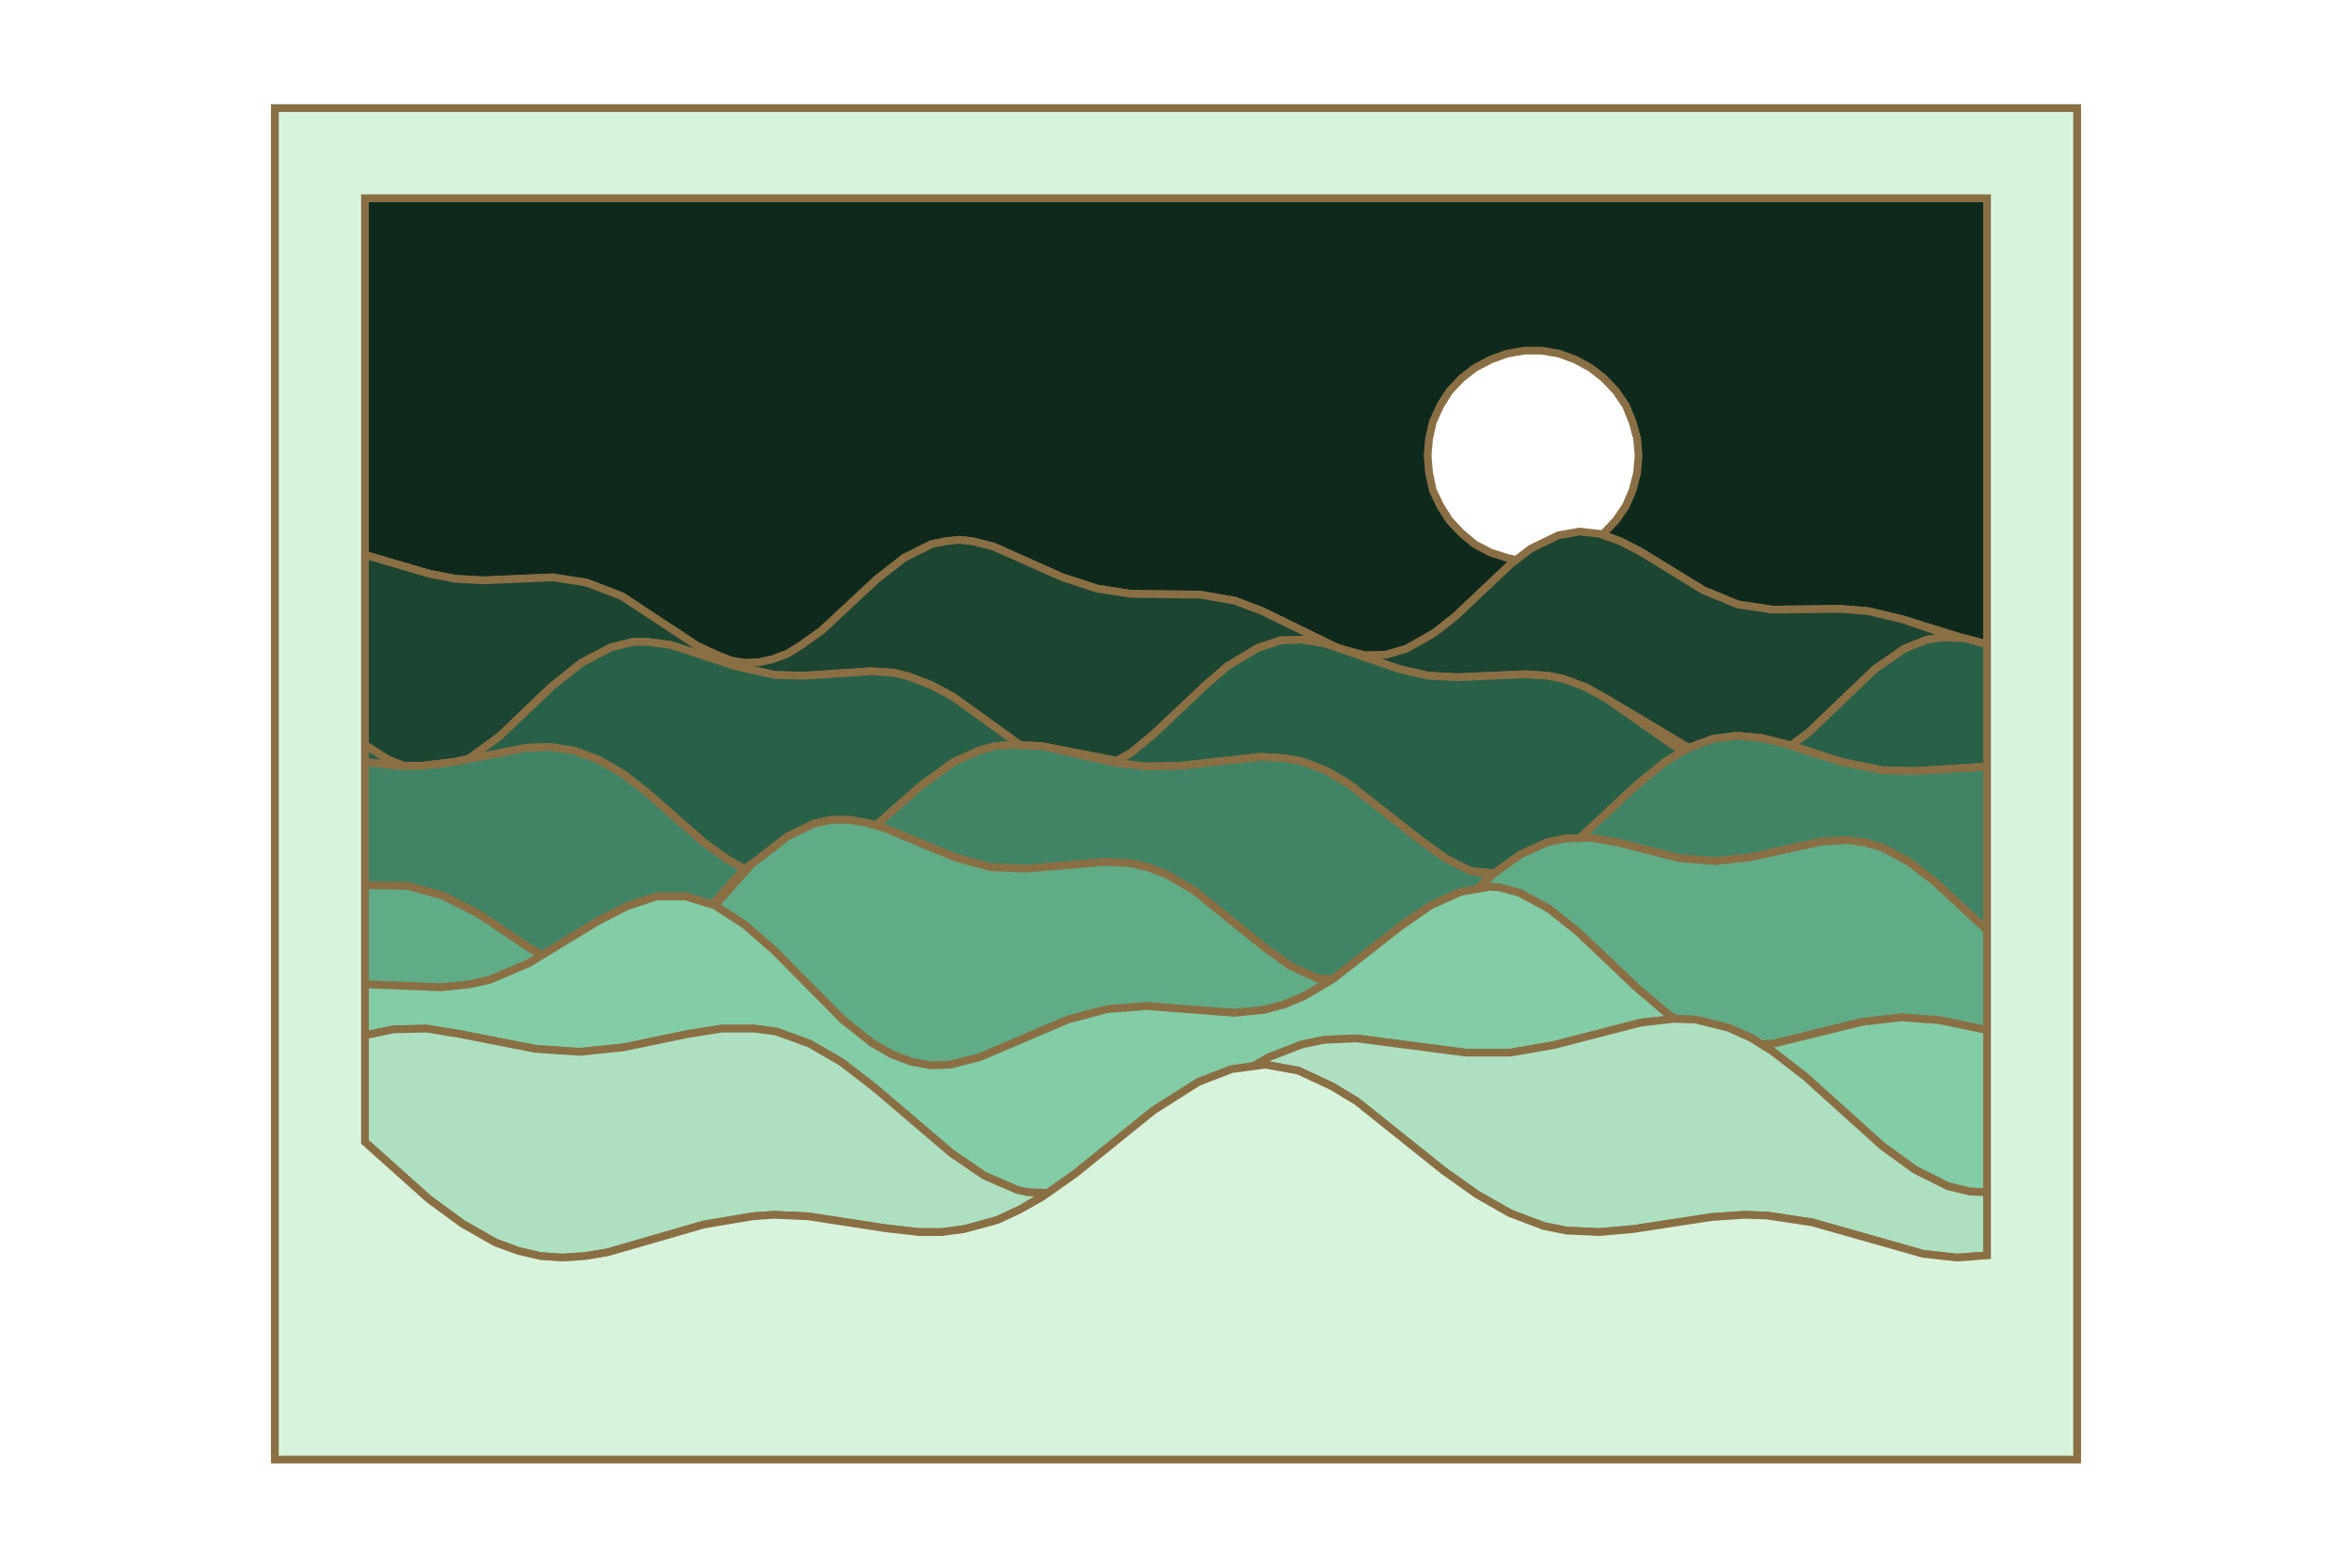
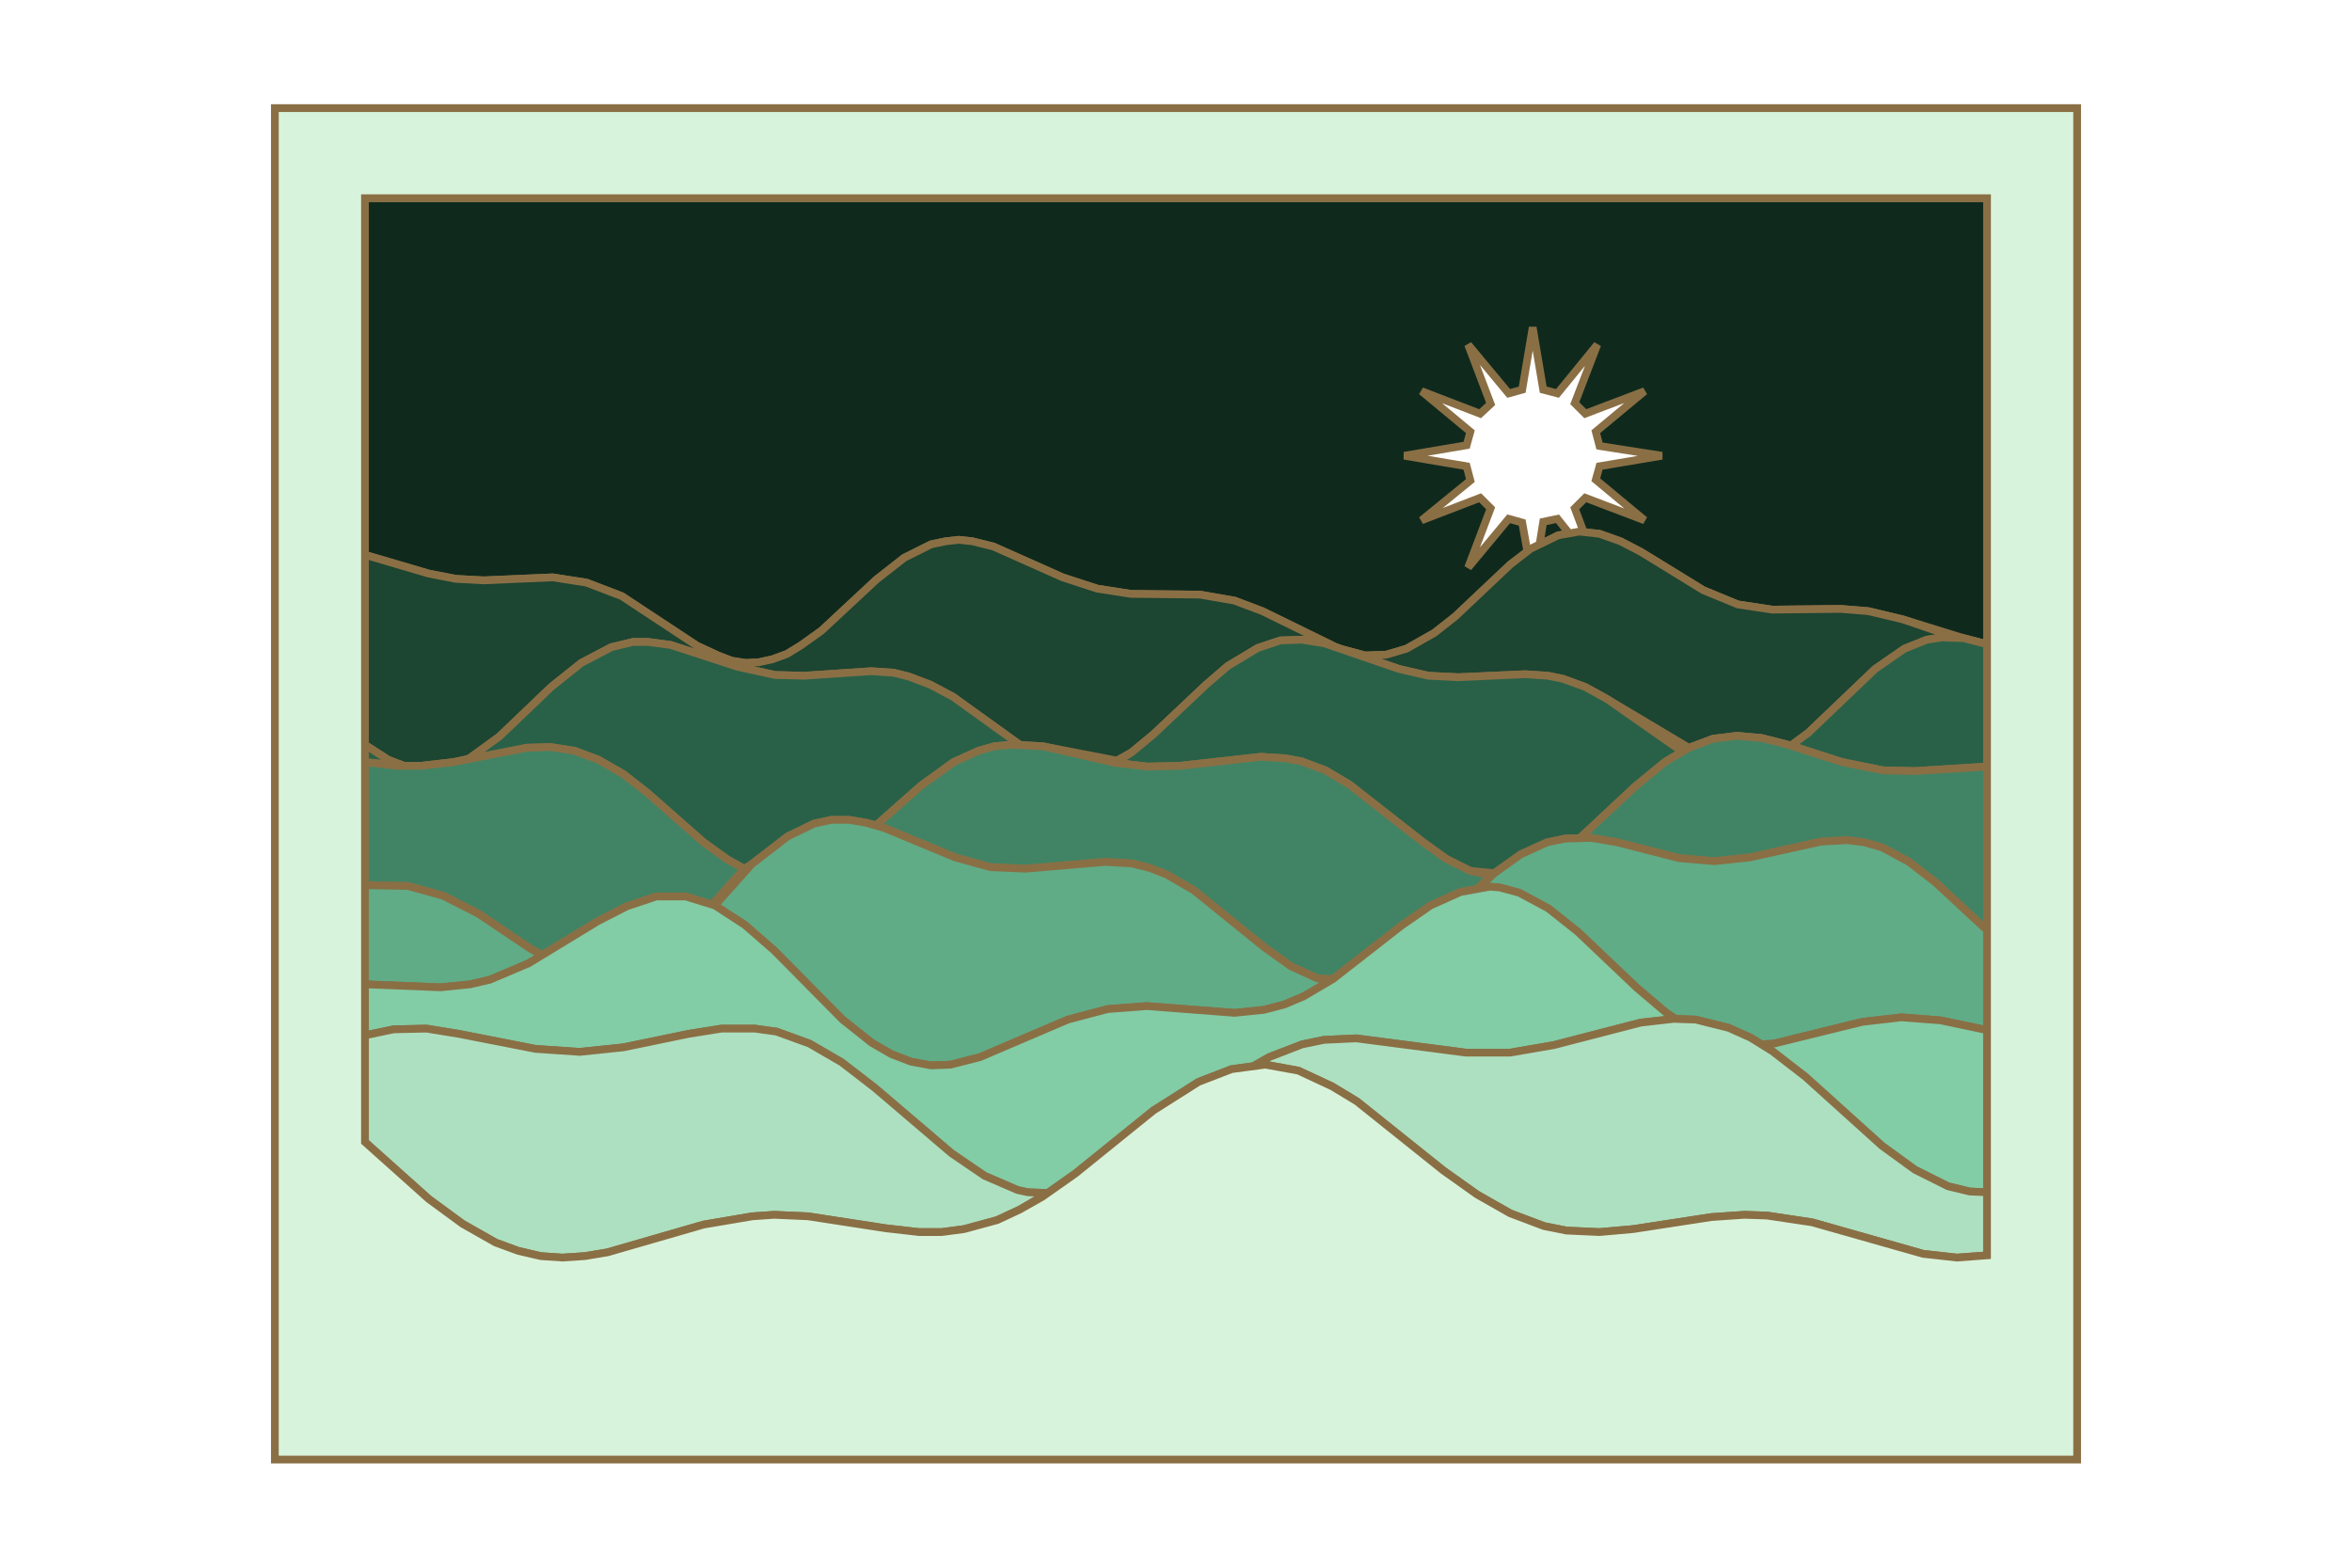
<svg xmlns="http://www.w3.org/2000/svg" width="300" height="200" viewBox="-14.4 -14.4 268.8 208.8">
-   <path d="M228,71.4 L224.9,70.6 L216.8,68.1 L212.2,67 L208.5,66.7 L199.4,66.8 L194.8,66.1 L190.2,64.2 L181.9,59.1 L179.2,57.7 L176.8,56.8 L178.6,54.9 L179.9,53 L180.8,50.9 L181.4,48.6 L181.6,46.3 L181.4,44 L180.8,41.8 L179.9,39.6 L178.6,37.7 L177,36 L175.2,34.6 L173.2,33.5 L171,32.7 L168.7,32.3 L166.4,32.3 L164.1,32.7 L161.9,33.5 L159.8,34.6 L158,36 L156.4,37.7 L155.2,39.6 L154.2,41.8 L153.7,44 L153.5,46.3 L153.7,48.6 L154.2,50.9 L155.2,53 L156.4,54.9 L158,56.6 L159.8,58.1 L161.9,59.2 L164.1,59.9 L165.4,60.2 L164.5,60.8 L157.2,67.7 L154.4,69.9 L150.7,72 L148,72.8 L145.2,72.9 L142.2,72.1 L141.1,71.7 L131.5,67 L127.8,65.6 L123.2,64.8 L114,64.7 L109.5,64 L104.9,62.5 L95.7,58.4 L92.9,57.7 L91.1,57.5 L89.3,57.7 L87.4,58.1 L83.8,59.9 L80.1,62.8 L72.8,69.6 L70,71.6 L68.2,72.7 L66.3,73.4 L64.5,73.8 L62.7,73.9 L60.8,73.6 L59,72.9 L56.2,71.6 L46.2,65 L41.5,63.2 L37,62.5 L27.8,62.9 L24.1,62.7 L20.5,62 L12,59.5 L12,12 L228,12 Z" fill="#0f2a1d" fill-rule="evenodd" stroke="#8A6F45" stroke-width="1.03" />
+   <path d="M228,71.4 L224.9,70.6 L216.8,68.1 L212.2,67 L208.5,66.7 L199.4,66.8 L194.8,66.1 L190.2,64.2 L181.9,59.1 L179.2,57.7 L176.4,56.7 L174.3,56.5 L173.1,53.3 L174.5,51.9 L182.4,54.9 L175.9,49.5 L176.4,47.7 L184.7,46.3 L176.4,45 L175.9,43.1 L182.4,37.7 L174.5,40.7 L173.1,39.3 L176.1,31.5 L170.8,38 L168.9,37.5 L167.5,29.2 L166.1,37.5 L164.3,38 L158.9,31.5 L161.9,39.4 L160.5,40.7 L152.7,37.7 L159.2,43.1 L158.7,44.9 L150.4,46.3 L158.7,47.7 L159.2,49.6 L152.7,54.9 L160.5,51.9 L161.9,53.3 L158.9,61.2 L164.3,54.7 L166.1,55.2 L166.8,59.1 L164.5,60.8 L157.2,67.7 L154.4,69.9 L150.7,72 L148,72.8 L145.2,72.9 L142.2,72.1 L141.1,71.7 L131.5,67 L127.8,65.6 L123.2,64.8 L114,64.7 L109.5,64 L104.9,62.5 L95.7,58.4 L92.9,57.7 L91.1,57.5 L89.3,57.7 L87.4,58.1 L83.8,59.9 L80.1,62.8 L72.8,69.6 L70,71.6 L68.2,72.7 L66.3,73.4 L64.5,73.8 L62.7,73.9 L60.8,73.6 L59,72.9 L56.2,71.6 L46.2,65 L41.5,63.2 L37,62.5 L27.8,62.9 L24.1,62.7 L20.5,62 L12,59.5 L12,12 L228,12 Z M172.4,56.7 L170.9,56.9 L168.4,58.2 L168.9,55.1 L170.8,54.7 Z" fill="#0f2a1d" fill-rule="evenodd" stroke="#8A6F45" stroke-width="1.03" />
  <path d="M176.4,56.7 L179.2,57.7 L181.9,59.1 L190.2,64.2 L194.8,66.1 L199.4,66.8 L208.5,66.7 L212.2,67 L216.8,68.1 L224.1,70.6 L222,70.5 L220,70.8 L217,72 L213.1,74.7 L204.2,83.2 L201.9,84.9 L198,83.9 L194.7,83.6 L191.5,84 L188.3,85.2 L177.4,78.7 L174.5,77.1 L171.5,76 L169.5,75.6 L166.5,75.4 L157.6,75.8 L153.6,75.6 L149.7,74.7 L142.2,72.1 L145.2,72.9 L148,72.8 L150.7,72 L154.4,69.9 L157.2,67.7 L164.5,60.8 L167.2,58.7 L170.9,56.9 L173.7,56.4 Z M20.5,62 L24.1,62.7 L27.8,62.9 L37,62.5 L41.5,63.2 L46.2,65 L56.2,71.6 L59,72.9 L60.8,73.6 L62.7,73.9 L64.5,73.8 L66.3,73.4 L68.2,72.7 L70,71.6 L72.8,69.6 L80.1,62.8 L83.8,59.9 L87.4,58.1 L89.3,57.7 L91.1,57.5 L92.9,57.7 L95.7,58.4 L104.9,62.5 L109.5,64 L114,64.7 L123.2,64.8 L127.8,65.6 L131.5,67 L141.1,71.7 L139.8,71.3 L136.8,70.8 L133.9,70.9 L130.9,71.9 L126.9,74.3 L124,76.8 L117,83.4 L114.1,85.8 L112.1,86.9 L102.3,85 L99.2,84.8 L90.3,78.4 L87.3,76.8 L84.4,75.7 L82.4,75.2 L79.4,75 L70.5,75.6 L66.6,75.5 L61.6,74.4 L52.7,71.5 L49.7,71.1 L47.7,71.1 L44.8,71.8 L40.8,73.9 L36.8,77.1 L29.9,83.7 L26,86.6 L23.8,87.1 L19.5,87.6 L17.2,87.6 L15.1,86.8 L12,84.8 L12,59.5 Z" fill="#1c4532" fill-rule="evenodd" stroke="#8A6F45" stroke-width="1.03" />
  <path d="M139.8,71.3 L149.7,74.7 L153.6,75.6 L157.6,75.8 L166.5,75.4 L169.5,75.6 L171.5,76 L174.5,77.1 L177.4,78.7 L187.4,85.7 L185.1,87.1 L181.2,90.3 L173.7,97.3 L171.8,97.3 L169.4,97.8 L165.9,99.4 L162.4,101.9 L159.2,101.6 L156,100 L152.8,97.7 L143.1,90.1 L139.9,88.2 L136.7,87 L134.5,86.6 L131.3,86.4 L120.5,87.6 L116.2,87.7 L111.9,87.2 L114.1,85.8 L117,83.4 L124,76.8 L126.9,74.3 L130.9,71.9 L133.9,70.9 L136.8,70.8 Z M52.7,71.5 L61.6,74.4 L66.6,75.5 L70.5,75.6 L79.4,75 L82.4,75.2 L84.4,75.7 L87.3,76.8 L90.3,78.4 L99.2,84.8 L98,84.8 L95.8,85 L93.7,85.6 L90.4,87.1 L86.1,90.2 L80.1,95.5 L78.8,95.2 L76.5,94.8 L74.1,94.8 L71.8,95.3 L68.3,97 L63.5,100.7 L62.5,101.3 L60.3,100.1 L57.1,97.8 L49.6,91.2 L46.4,88.7 L43.1,86.8 L39.9,85.6 L36.7,85.1 L33.5,85.2 L25.6,86.8 L29.9,83.7 L36.8,77.1 L40.8,73.9 L44.8,71.8 L47.7,71.1 L49.7,71.1 Z M218.4,88.3 L214.1,88.2 L208.7,87.1 L201.9,84.9 L204.2,83.2 L213.1,74.7 L217,72 L220,70.8 L222,70.5 L224.9,70.6 L228,71.4 L228,87.7 Z M15.1,86.8 L17.2,87.6 L12,87.1 L12,84.8 Z" fill="#296148" fill-rule="evenodd" stroke="#8A6F45" stroke-width="1.03" />
  <path d="M102.3,85 L111.9,87.2 L116.2,87.7 L120.5,87.6 L131.3,86.4 L134.5,86.6 L136.7,87 L139.9,88.2 L143.1,90.1 L152.8,97.7 L156,100 L159.2,101.6 L162,102.2 L160.1,104 L157.9,104.4 L153.9,106.2 L150,108.9 L140.9,116 L138.8,115.9 L135.3,114.3 L131.8,111.8 L122.4,104.2 L118.8,102.1 L116.5,101.2 L114.1,100.6 L110.6,100.4 L100,101.3 L95.3,101.1 L90.6,99.8 L81.2,95.9 L80.1,95.5 L86.1,90.2 L90.4,87.1 L93.7,85.6 L95.8,85 L98,84.8 Z M221.1,103.1 L217.6,100.4 L214.1,98.5 L211.7,97.8 L209.4,97.5 L205.9,97.7 L196.4,99.8 L191.7,100.3 L187,99.9 L178.8,97.8 L175.3,97.2 L173.7,97.3 L181.2,90.3 L185.1,87.1 L188.3,85.2 L191.5,84 L194.7,83.6 L198,83.9 L201.2,84.7 L208.7,87.1 L214.1,88.2 L218.4,88.3 L228,87.7 L228,109.5 Z M16.3,87.6 L19.5,87.6 L23.8,87.1 L33.5,85.2 L36.7,85.1 L39.9,85.6 L43.1,86.8 L46.4,88.7 L49.6,91.2 L57.1,97.8 L60.3,100.1 L62.5,101.3 L58.2,106.1 L54.7,105 L50.8,105 L46.9,106.3 L43,108.3 L35.6,112.8 L34.1,112 L27.1,107.3 L22.4,104.9 L17.7,103.6 L12,103.5 L12,87.1 Z" fill="#418465" fill-rule="evenodd" stroke="#8A6F45" stroke-width="1.03" />
  <path d="M78.8,95.2 L81.2,95.9 L90.6,99.8 L95.3,101.1 L100,101.3 L110.6,100.4 L114.1,100.6 L116.5,101.2 L118.8,102.1 L122.4,104.2 L131.8,111.8 L135.3,114.3 L138.8,115.9 L140.7,116.2 L137,118.3 L134.4,119.4 L131.7,120.1 L127.8,120.5 L116.1,119.6 L110.9,120 L105.6,121.4 L93.9,126.4 L90,127.4 L87.4,127.5 L84.7,127 L82.1,126 L79.5,124.5 L75.6,121.4 L66.5,112.2 L62.6,108.8 L58.6,106.2 L63.5,100.7 L68.3,97 L71.8,95.3 L74.1,94.8 L76.5,94.8 Z M221.8,121.5 L216.6,121.1 L211.4,121.7 L199.6,124.6 L198,124.7 L196.5,123.8 L193.6,122.5 L189.2,121.4 L186.5,121.3 L185.3,120.5 L181.4,117.2 L173.5,109.7 L169.6,106.6 L165.7,104.5 L163.1,103.8 L161.8,103.7 L160.1,104 L162.4,101.9 L165.9,99.4 L169.4,97.8 L171.8,97.3 L175.3,97.2 L178.8,97.8 L187,99.9 L191.7,100.3 L196.4,99.8 L205.9,97.7 L209.4,97.5 L211.7,97.8 L214.1,98.5 L217.6,100.4 L221.1,103.1 L228,109.5 L228,122.8 Z M17.7,103.6 L22.4,104.9 L27.1,107.3 L34.1,112 L35.6,112.8 L33.8,113.9 L28.6,116.1 L26,116.7 L22.1,117.1 L12,116.7 L12,103.5 Z" fill="#60ac87" fill-rule="evenodd" stroke="#8A6F45" stroke-width="1.03" />
  <path d="M22.1,117.1 L26,116.7 L28.6,116.1 L33.8,113.9 L43,108.3 L46.9,106.3 L50.8,105 L54.7,105 L58.6,106.2 L62.6,108.8 L66.5,112.2 L75.6,121.4 L79.5,124.5 L82.1,126 L84.7,127 L87.4,127.5 L90,127.4 L93.9,126.4 L105.6,121.4 L110.9,120 L116.1,119.6 L127.8,120.5 L131.7,120.1 L134.4,119.4 L137,118.3 L140.9,116 L150,108.9 L153.9,106.2 L157.9,104.4 L161.8,103.7 L163.1,103.8 L165.7,104.5 L169.6,106.6 L173.5,109.7 L181.4,117.2 L185.3,120.5 L186.5,121.3 L181.9,121.8 L170.3,124.8 L164.5,125.8 L158.6,125.8 L144,123.9 L139.7,124.1 L136.8,124.7 L132.4,126.4 L130.3,127.6 L127.4,128 L123,129.7 L117,133.5 L106.6,141.9 L102.9,144.5 L100.3,144.4 L98.9,144.1 L94.5,142.2 L90.1,139.2 L79.9,130.5 L75.5,127.1 L71.2,124.6 L66.8,123 L63.9,122.6 L59.5,122.6 L55.1,123.3 L46.4,125.1 L40.6,125.7 L34.7,125.3 L24.5,123.3 L20.2,122.6 L15.8,122.7 L12,123.5 L12,116.7 Z M225.7,144.3 L222.8,143.6 L218.4,141.4 L214,138.2 L203.8,129 L199.4,125.6 L198,124.7 L199.6,124.6 L211.4,121.7 L216.6,121.1 L221.8,121.5 L228,122.8 L228,144.4 Z" fill="#82cca6" fill-rule="evenodd" stroke="#8A6F45" stroke-width="1.03" />
  <path d="M20.2,122.6 L24.5,123.3 L34.7,125.3 L40.6,125.7 L46.4,125.1 L55.1,123.3 L59.5,122.6 L63.9,122.6 L66.8,123 L71.2,124.6 L75.5,127.1 L79.9,130.5 L90.1,139.2 L94.5,142.2 L98.9,144.1 L100.3,144.4 L102.9,144.5 L99.2,146.7 L96.2,148.1 L91.8,149.3 L88.8,149.7 L85.8,149.7 L81.4,149.2 L71,147.6 L66.5,147.4 L63.6,147.6 L57.1,148.7 L44.3,152.4 L41.3,152.9 L38.3,153.1 L35.4,152.9 L32.4,152.2 L29.4,151.1 L25,148.6 L20.5,145.3 L12,137.7 L12,123.5 L15.8,122.7 Z M224,153.1 L219.5,152.6 L204.7,148.4 L198.7,147.5 L195.7,147.4 L191.3,147.7 L180.9,149.3 L176.4,149.7 L172,149.5 L169,148.9 L164.5,147.2 L160.1,144.7 L155.6,141.5 L144.1,132.3 L140.8,130.3 L136.3,128.2 L131.9,127.4 L130.3,127.6 L132.4,126.4 L136.8,124.7 L139.7,124.1 L144,123.9 L158.6,125.8 L164.5,125.8 L170.3,124.8 L181.9,121.8 L186.3,121.3 L189.2,121.4 L193.6,122.5 L196.5,123.8 L199.4,125.6 L203.8,129 L214,138.2 L218.4,141.4 L222.8,143.6 L225.7,144.3 L228,144.4 L228,152.8 Z" fill="#ade0c1" fill-rule="evenodd" stroke="#8A6F45" stroke-width="1.03" />
  <path d="M240,180 L0,180 L0,0 L240,0 Z M12,12 L12,137.7 L20.5,145.3 L25,148.6 L29.4,151.1 L32.4,152.2 L35.4,152.9 L38.3,153.1 L41.3,152.9 L44.3,152.4 L57.1,148.7 L63.6,147.6 L66.5,147.4 L71,147.6 L81.4,149.2 L85.8,149.7 L88.8,149.7 L91.8,149.3 L96.2,148.1 L99.2,146.7 L102.2,145 L106.6,141.9 L117,133.5 L123,129.7 L127.4,128 L131.9,127.4 L136.3,128.2 L140.8,130.3 L144.1,132.3 L155.6,141.5 L160.1,144.7 L164.5,147.2 L169,148.9 L172,149.5 L176.4,149.7 L180.9,149.3 L191.3,147.7 L195.7,147.4 L198.7,147.5 L204.7,148.4 L219.5,152.6 L224,153.1 L228,152.8 L228,12 Z" fill="#d8f3dc" fill-rule="evenodd" stroke="#8A6F45" stroke-width="1.03" />
</svg>
